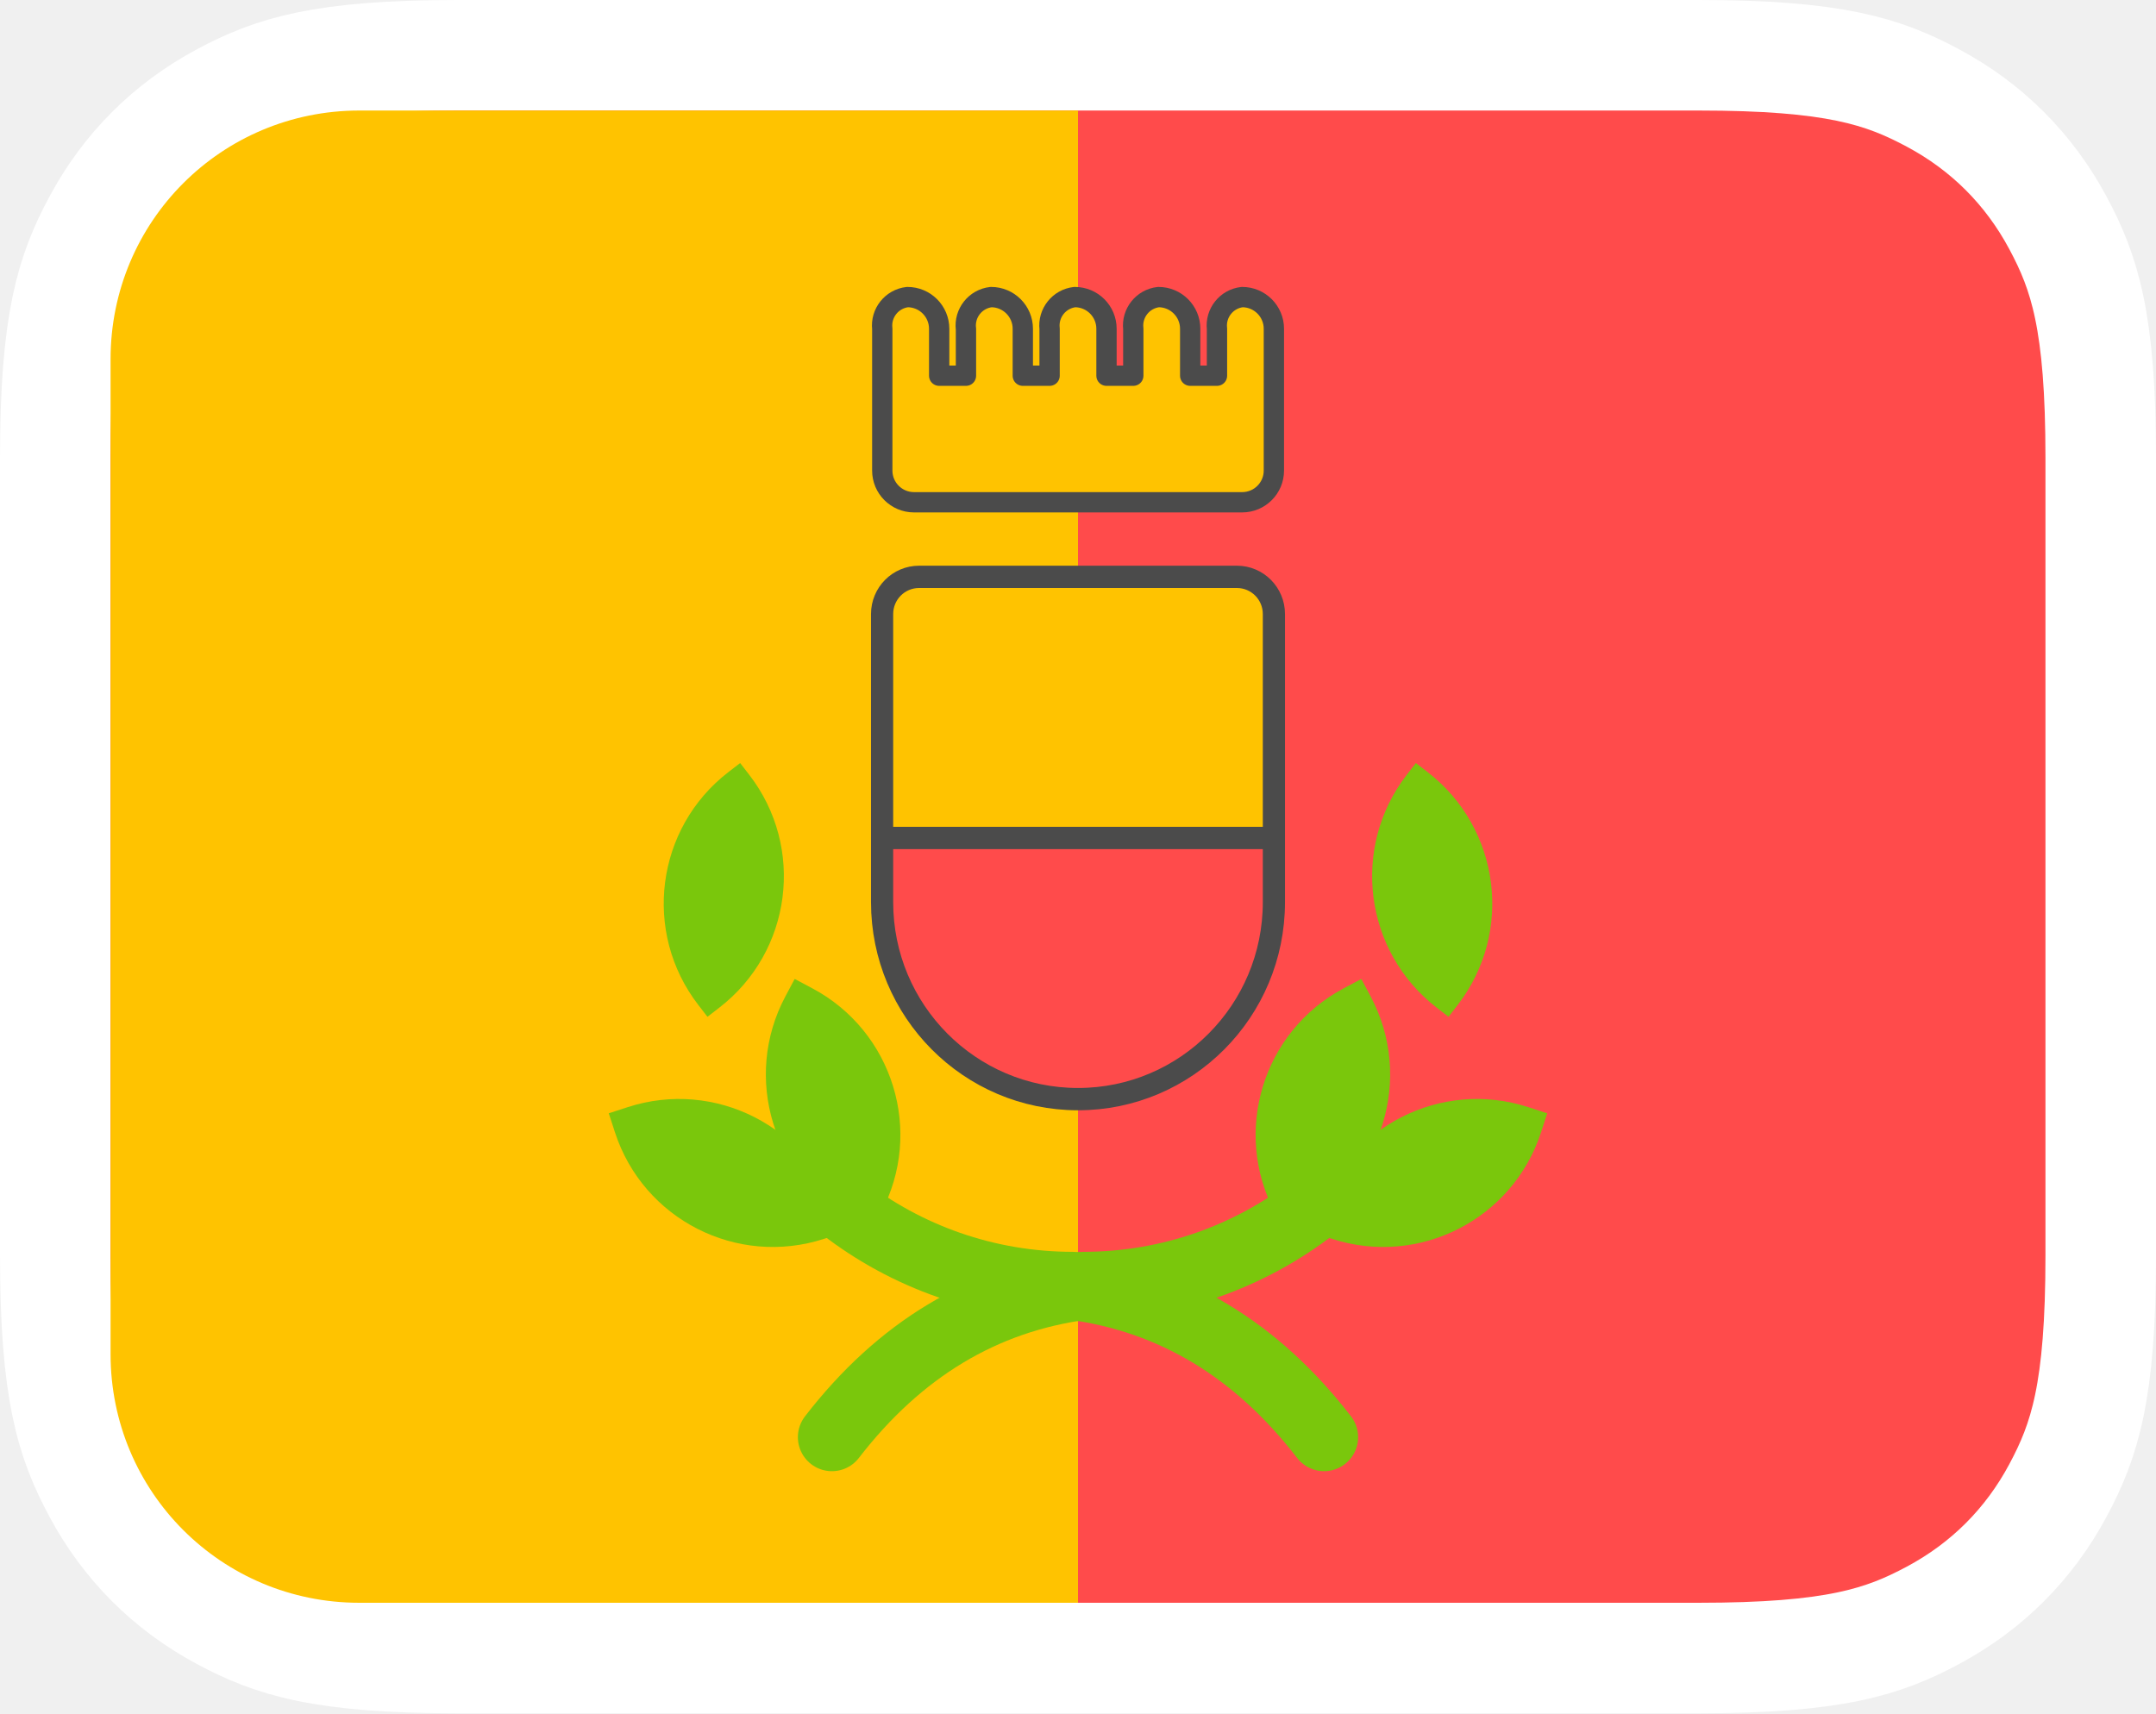
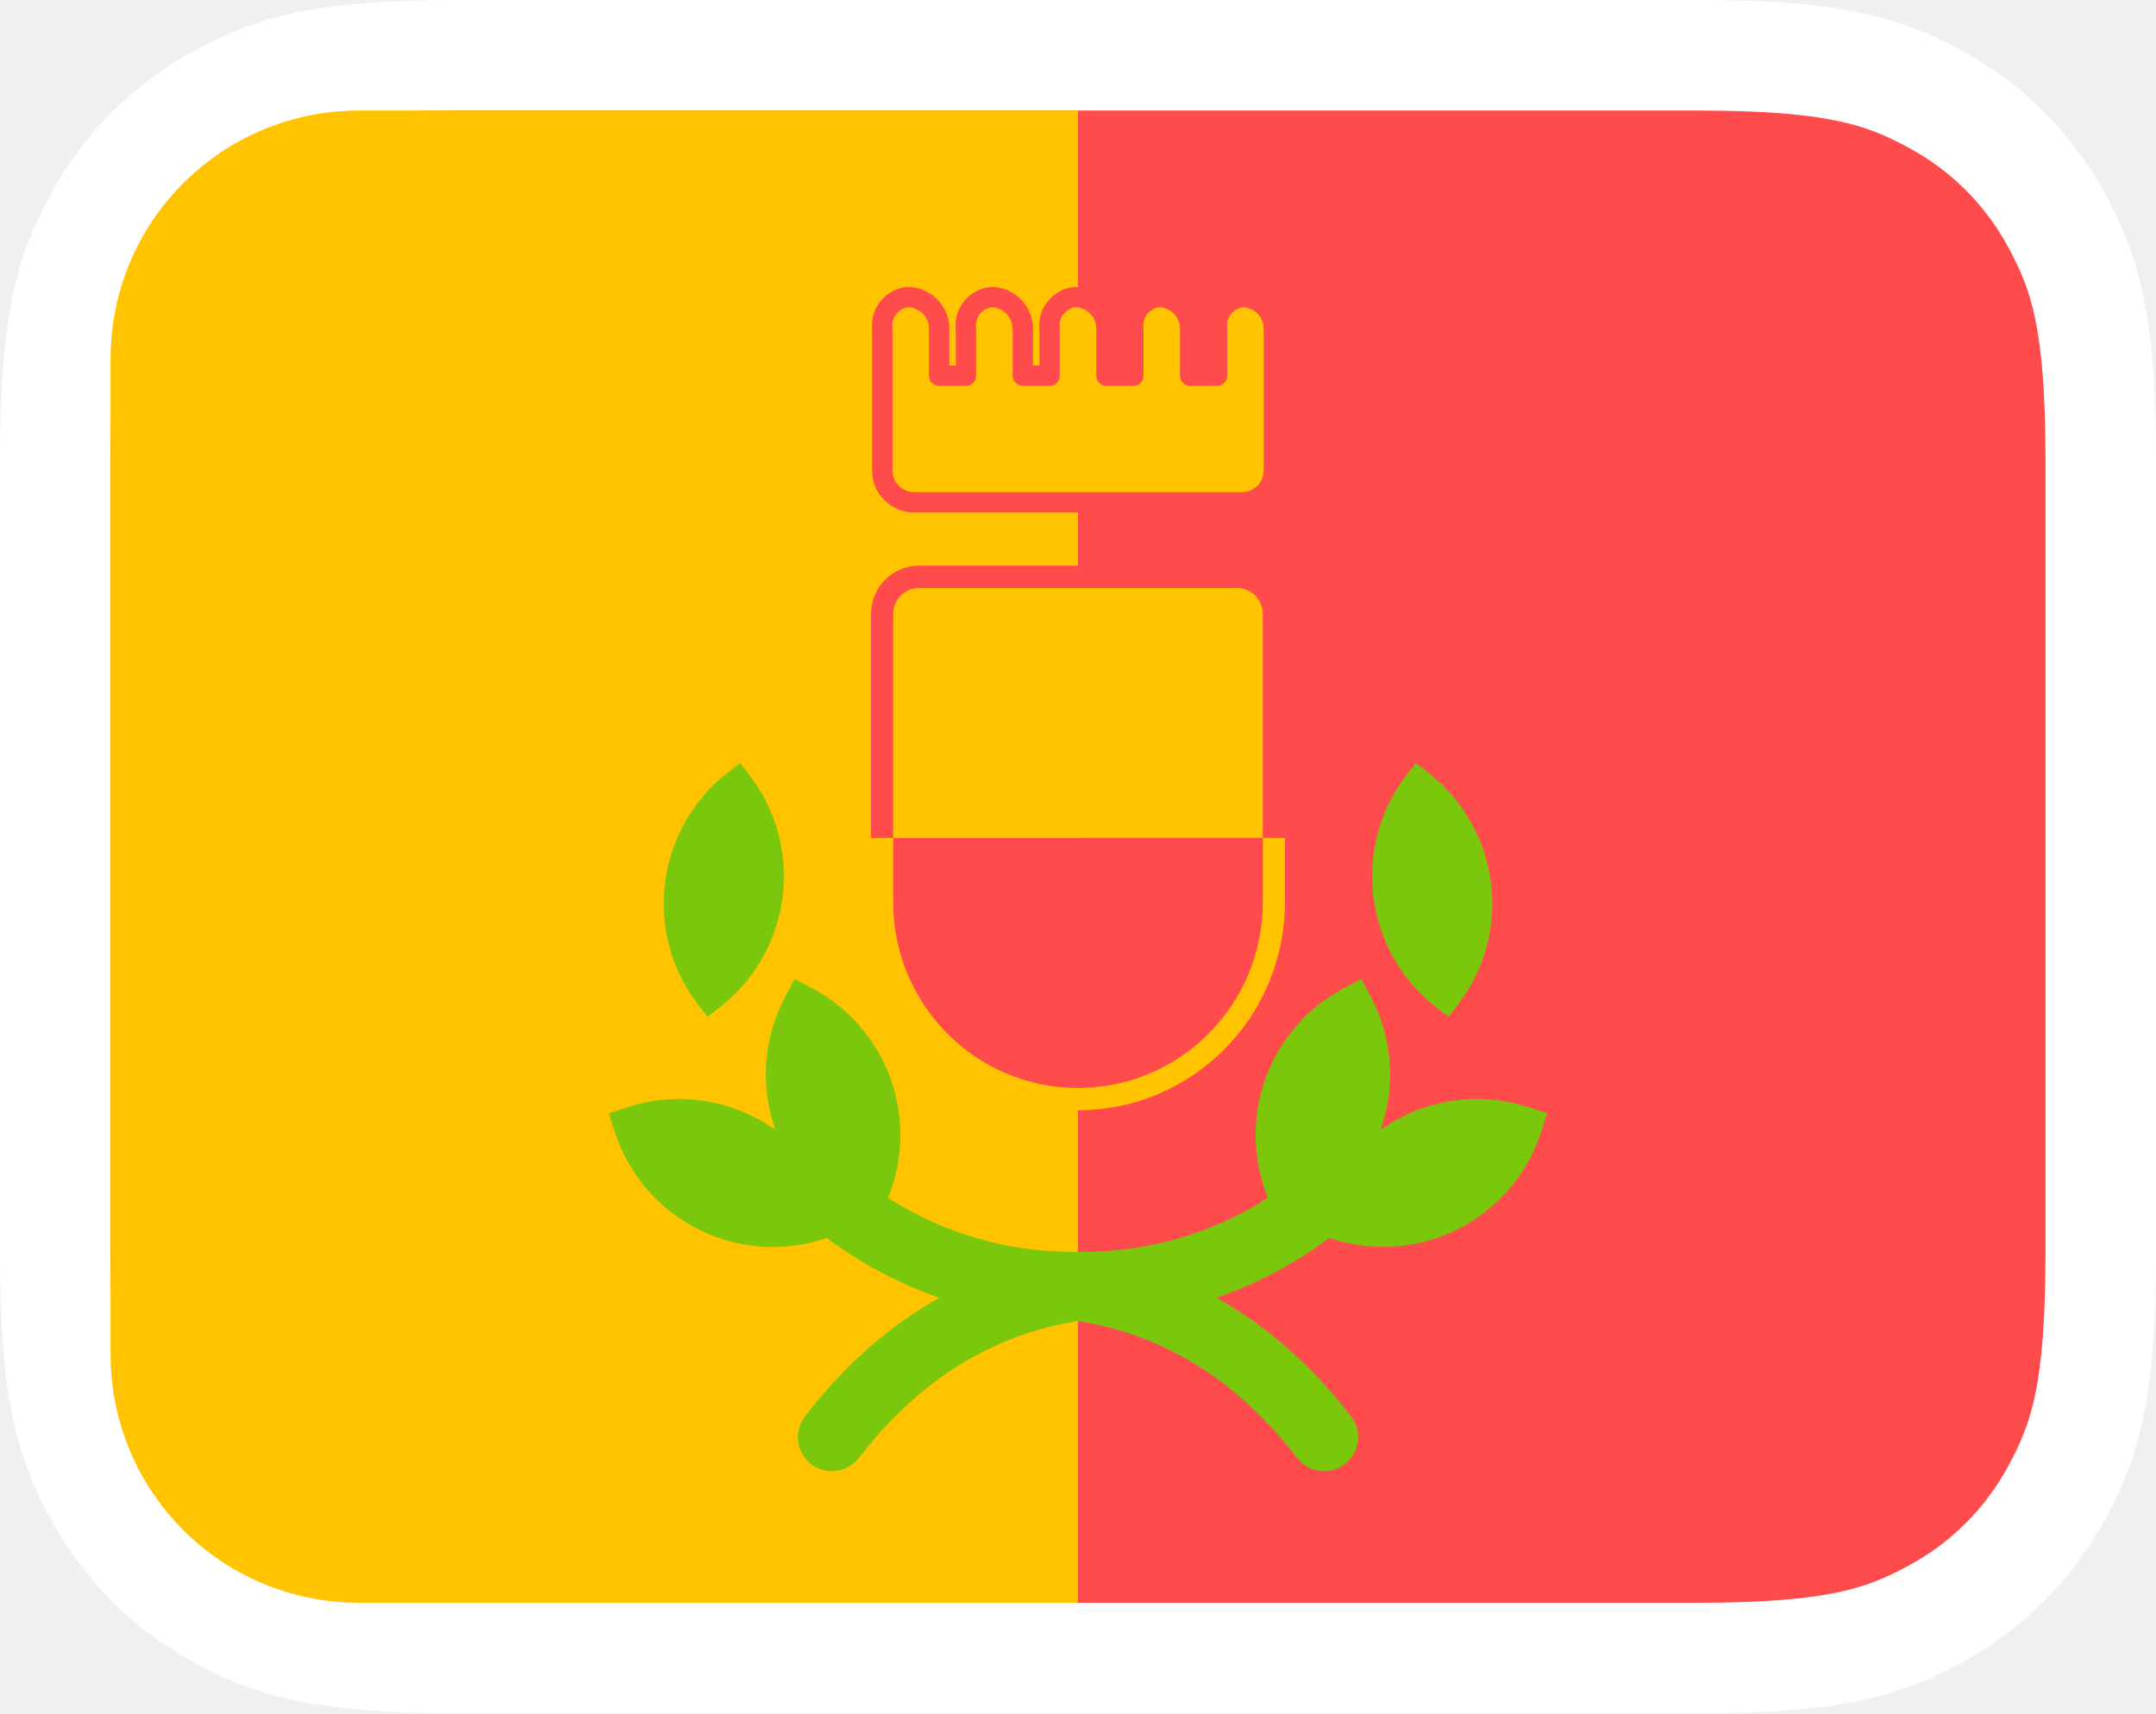
<svg xmlns="http://www.w3.org/2000/svg" width="78" height="62" viewBox="0 0 78 62" version="1.1" id="svg44">
  <defs id="defs29" />
  <g id="nap" clip-path="none" style="display:inline;fill:#7ac70c;fill-opacity:1" transform="matrix(0.9310345,0,0,0.9310345,19.26808,18.65148)">
    <path id="path2" d="M 45.293,-17.885 H -2.905 c -5.3,0 -7.192,0.628 -9.122,1.66 -2.095,1.121 -3.74,2.765 -4.86,4.86 -1.032,1.93 -1.66,3.821 -1.66,9.122 V 28.77 c 0,5.3 0.628,7.192 1.66,9.122 1.121,2.095 2.765,3.74 4.86,4.86 1.93,1.032 3.821,1.66 9.122,1.66 H 45.293 c 5.3,0 7.192,-0.628 9.122,-1.66 2.095,-1.121 3.74,-2.765 4.86,-4.86 1.032,-1.93 1.66,-3.821 1.66,-9.122 V -2.243 c 0,-5.3 -0.628,-7.192 -1.66,-9.122 -1.121,-2.095 -2.765,-3.74 -4.86,-4.86 -1.93,-1.032 -3.821,-1.66 -9.122,-1.66 z" style="fill:#ff4b4b;stroke:#ffffff;stroke-width:4.296;stroke-opacity:1" />
    <path id="rect4" style="fill:#ffc300;stroke-width:1.074" d="m -6.732,-15.737 c -5.355,0 -9.667,4.311 -9.667,9.667 V 32.597 c 0,5.355 4.311,9.667 9.667,9.667 H 11.527 21.194 V 32.597 -6.07 -15.737 h -9.667 z" />
    <g id="g29514" transform="matrix(0.143641,0,0,0.1444788,-21.89845,-15.93973)" style="display:inline;stroke:#4b4b4b;stroke-opacity:1">
-       <path id="rect6254" d="m 257.001,126.856 h 85.993 a 10,10 45 0 1 10,10 v 60.253 H 247.001 v -60.253 a 10,10 135 0 1 10,-10 z" style="fill:#ffc300;fill-opacity:1;stroke:#4b4b4b;stroke-width:6;stroke-linejoin:round;stroke-miterlimit:4;stroke-dasharray:none;stroke-opacity:1;paint-order:normal;stop-color:#000000" />
-       <path id="rect6254-4" d="m 247.001,197.108 h 105.993 v 17.256 a 52.996,52.996 135 0 1 -52.996,52.996 h -4.2e-4 a 52.996,52.996 45 0 1 -52.996,-52.996 z" style="fill:#ff4b4b;fill-opacity:1;stroke:#4b4b4b;stroke-width:6;stroke-linejoin:round;stroke-miterlimit:4;stroke-dasharray:none;stroke-opacity:1;paint-order:normal;stop-color:#000000" />
+       <path id="rect6254" d="m 247.001,197.108 v -60.253 c 0,-5.523 4.477,-10 10,-10 h 85.993 c 5.523,0 10,4.477 10,10 v 60.253" style="fill:#ffc300;fill-opacity:1;stroke:#ff4b4b;stroke-width:6;stroke-linejoin:round;stroke-miterlimit:4;stroke-dasharray:none;stroke-opacity:1;paint-order:normal;stop-color:#000000" />
+       <path id="rect6254-4" d="m 352.995,197.108 v 17.256 c 0,29.269 -23.727,52.996 -52.996,52.996 h -4.2e-4 c -29.269,0 -52.996,-23.727 -52.996,-52.996 v -17.256" style="fill:#ff4b4b;fill-opacity:1;stroke:#ffc300;stroke-width:6;stroke-linejoin:round;stroke-miterlimit:4;stroke-dasharray:none;stroke-opacity:1;paint-order:normal;stop-color:#000000" />
    </g>
-     <path style="display:inline;fill:#ffc300;fill-opacity:1;stroke:#4b4b4b;stroke-width:0.789;stroke-linejoin:round;stroke-miterlimit:4;stroke-dasharray:none;stroke-opacity:1;paint-order:normal;stop-color:#000000" d="m 16.84,-7.254 v 1.824 h -1.041 v -1.824 a 1.232,1.232 0 0 0 -1.232,-1.232 1.113,1.113 0 0 0 -0.979,1.232 v 5.51 a 1.232,1.232 0 0 0 1.232,1.233 h 12.753 a 1.232,1.232 0 0 0 1.232,-1.233 v -5.51 a 1.232,1.232 0 0 0 -1.232,-1.232 1.113,1.113 0 0 0 -0.979,1.232 v 1.824 h -1.041 v -1.824 a 1.232,1.232 0 0 0 -1.232,-1.232 1.113,1.113 0 0 0 -0.979,1.232 v 1.824 h -1.041 v -1.824 a 1.232,1.232 0 0 0 -1.232,-1.232 1.113,1.113 0 0 0 -0.979,1.232 v 1.824 h -1.041 v -1.824 a 1.232,1.232 0 0 0 -1.232,-1.232 1.113,1.113 0 0 0 -0.979,1.232 z" id="path13255" />
+     <path style="display:inline;fill:#ffc300;fill-opacity:1;stroke:#ff4b4b;stroke-width:0.789;stroke-linejoin:round;stroke-miterlimit:4;stroke-dasharray:none;stroke-opacity:1;paint-order:normal;stop-color:#000000" d="m 16.84,-7.254 v 1.824 h -1.041 v -1.824 a 1.232,1.232 0 0 0 -1.232,-1.232 1.113,1.113 0 0 0 -0.979,1.232 v 5.51 a 1.232,1.232 0 0 0 1.232,1.233 h 12.753 a 1.232,1.232 0 0 0 1.232,-1.233 v -5.51 a 1.232,1.232 0 0 0 -1.232,-1.232 1.113,1.113 0 0 0 -0.979,1.232 v 1.824 h -1.041 v -1.824 a 1.232,1.232 0 0 0 -1.232,-1.232 1.113,1.113 0 0 0 -0.979,1.232 v 1.824 h -1.041 v -1.824 a 1.232,1.232 0 0 0 -1.232,-1.232 1.113,1.113 0 0 0 -0.979,1.232 v 1.824 h -1.041 v -1.824 a 1.232,1.232 0 0 0 -1.232,-1.232 1.113,1.113 0 0 0 -0.979,1.232 z" id="path13255" />
    <g id="g753" style="fill:#7ac70c;fill-opacity:1">
      <g id="g751" style="fill:#7ac70c;fill-opacity:1">
        <g id="g749" style="fill:#7ac70c;fill-opacity:1">
          <path d="m 12.04,26.888 c 2.476,1.917 5.583,3.058 8.957,3.058 3.881,0.518 7.134,2.478 9.759,5.881" id="path737" stroke="#ffd300" stroke-width="2.645" stroke-linecap="round" stroke-linejoin="round" style="fill:none;fill-opacity:1;stroke:#7ac70c;stroke-opacity:1" />
          <path d="M 6.795,19.488 6.44,19.028 C 4.263,16.208 4.785,12.156 7.606,9.979 L 8.065,9.625 v 0 L 8.42,10.084 c 2.177,2.821 1.655,6.872 -1.166,9.049 z" id="path739" fill="#ffd300" style="fill:#7ac70c;fill-opacity:1" />
          <path d="M 3.901,21.946 H 4.675 c 3.563,0 6.452,2.888 6.452,6.452 v 0.774 0 h -0.774 c -3.563,0 -6.452,-2.888 -6.452,-6.452 z" id="path743" fill="#ffd300" transform="rotate(162,7.513594,25.55868)" style="fill:#7ac70c;fill-opacity:1" />
          <path d="m 8.065,19.29 h 0.774 c 3.563,0 6.452,2.888 6.452,6.452 v 0.774 0 h -0.774 c -3.563,0 -6.452,-2.888 -6.452,-6.452 z" id="path745" fill="#ffd300" transform="matrix(0.4694716,-0.8829476,-0.8829476,-0.4694716,26.41755,43.96619)" style="fill:#7ac70c;fill-opacity:1" />
        </g>
      </g>
    </g>
    <g id="g753-0" style="display:inline;fill:#7ac70c;fill-opacity:1" transform="matrix(-1,0,0,1,42.38716,0)">
      <g id="g751-7" style="fill:#7ac70c;fill-opacity:1">
        <g id="g749-5" style="fill:#7ac70c;fill-opacity:1">
          <path d="m 12.04,26.888 c 2.476,1.917 5.583,3.058 8.957,3.058 3.881,0.518 7.134,2.478 9.759,5.881" id="path737-0" stroke="#ffd300" stroke-width="2.645" stroke-linecap="round" stroke-linejoin="round" style="fill:none;fill-opacity:1;stroke:#7ac70c;stroke-opacity:1" />
          <path d="M 6.795,19.488 6.44,19.028 C 4.263,16.208 4.785,12.156 7.606,9.979 L 8.065,9.625 v 0 L 8.42,10.084 c 2.177,2.821 1.655,6.872 -1.166,9.049 z" id="path739-8" fill="#ffd300" style="fill:#7ac70c;fill-opacity:1" />
          <path d="M 3.901,21.946 H 4.675 c 3.563,0 6.452,2.888 6.452,6.452 v 0.774 0 h -0.774 c -3.563,0 -6.452,-2.888 -6.452,-6.452 z" id="path743-4" fill="#ffd300" transform="rotate(162,7.513594,25.55868)" style="fill:#7ac70c;fill-opacity:1" />
          <path d="m 8.065,19.29 h 0.774 c 3.563,0 6.452,2.888 6.452,6.452 v 0.774 0 h -0.774 c -3.563,0 -6.452,-2.888 -6.452,-6.452 z" id="path745-3" fill="#ffd300" transform="matrix(0.4694716,-0.8829476,-0.8829476,-0.4694716,26.41755,43.96619)" style="fill:#7ac70c;fill-opacity:1" />
        </g>
      </g>
    </g>
  </g>
</svg>
